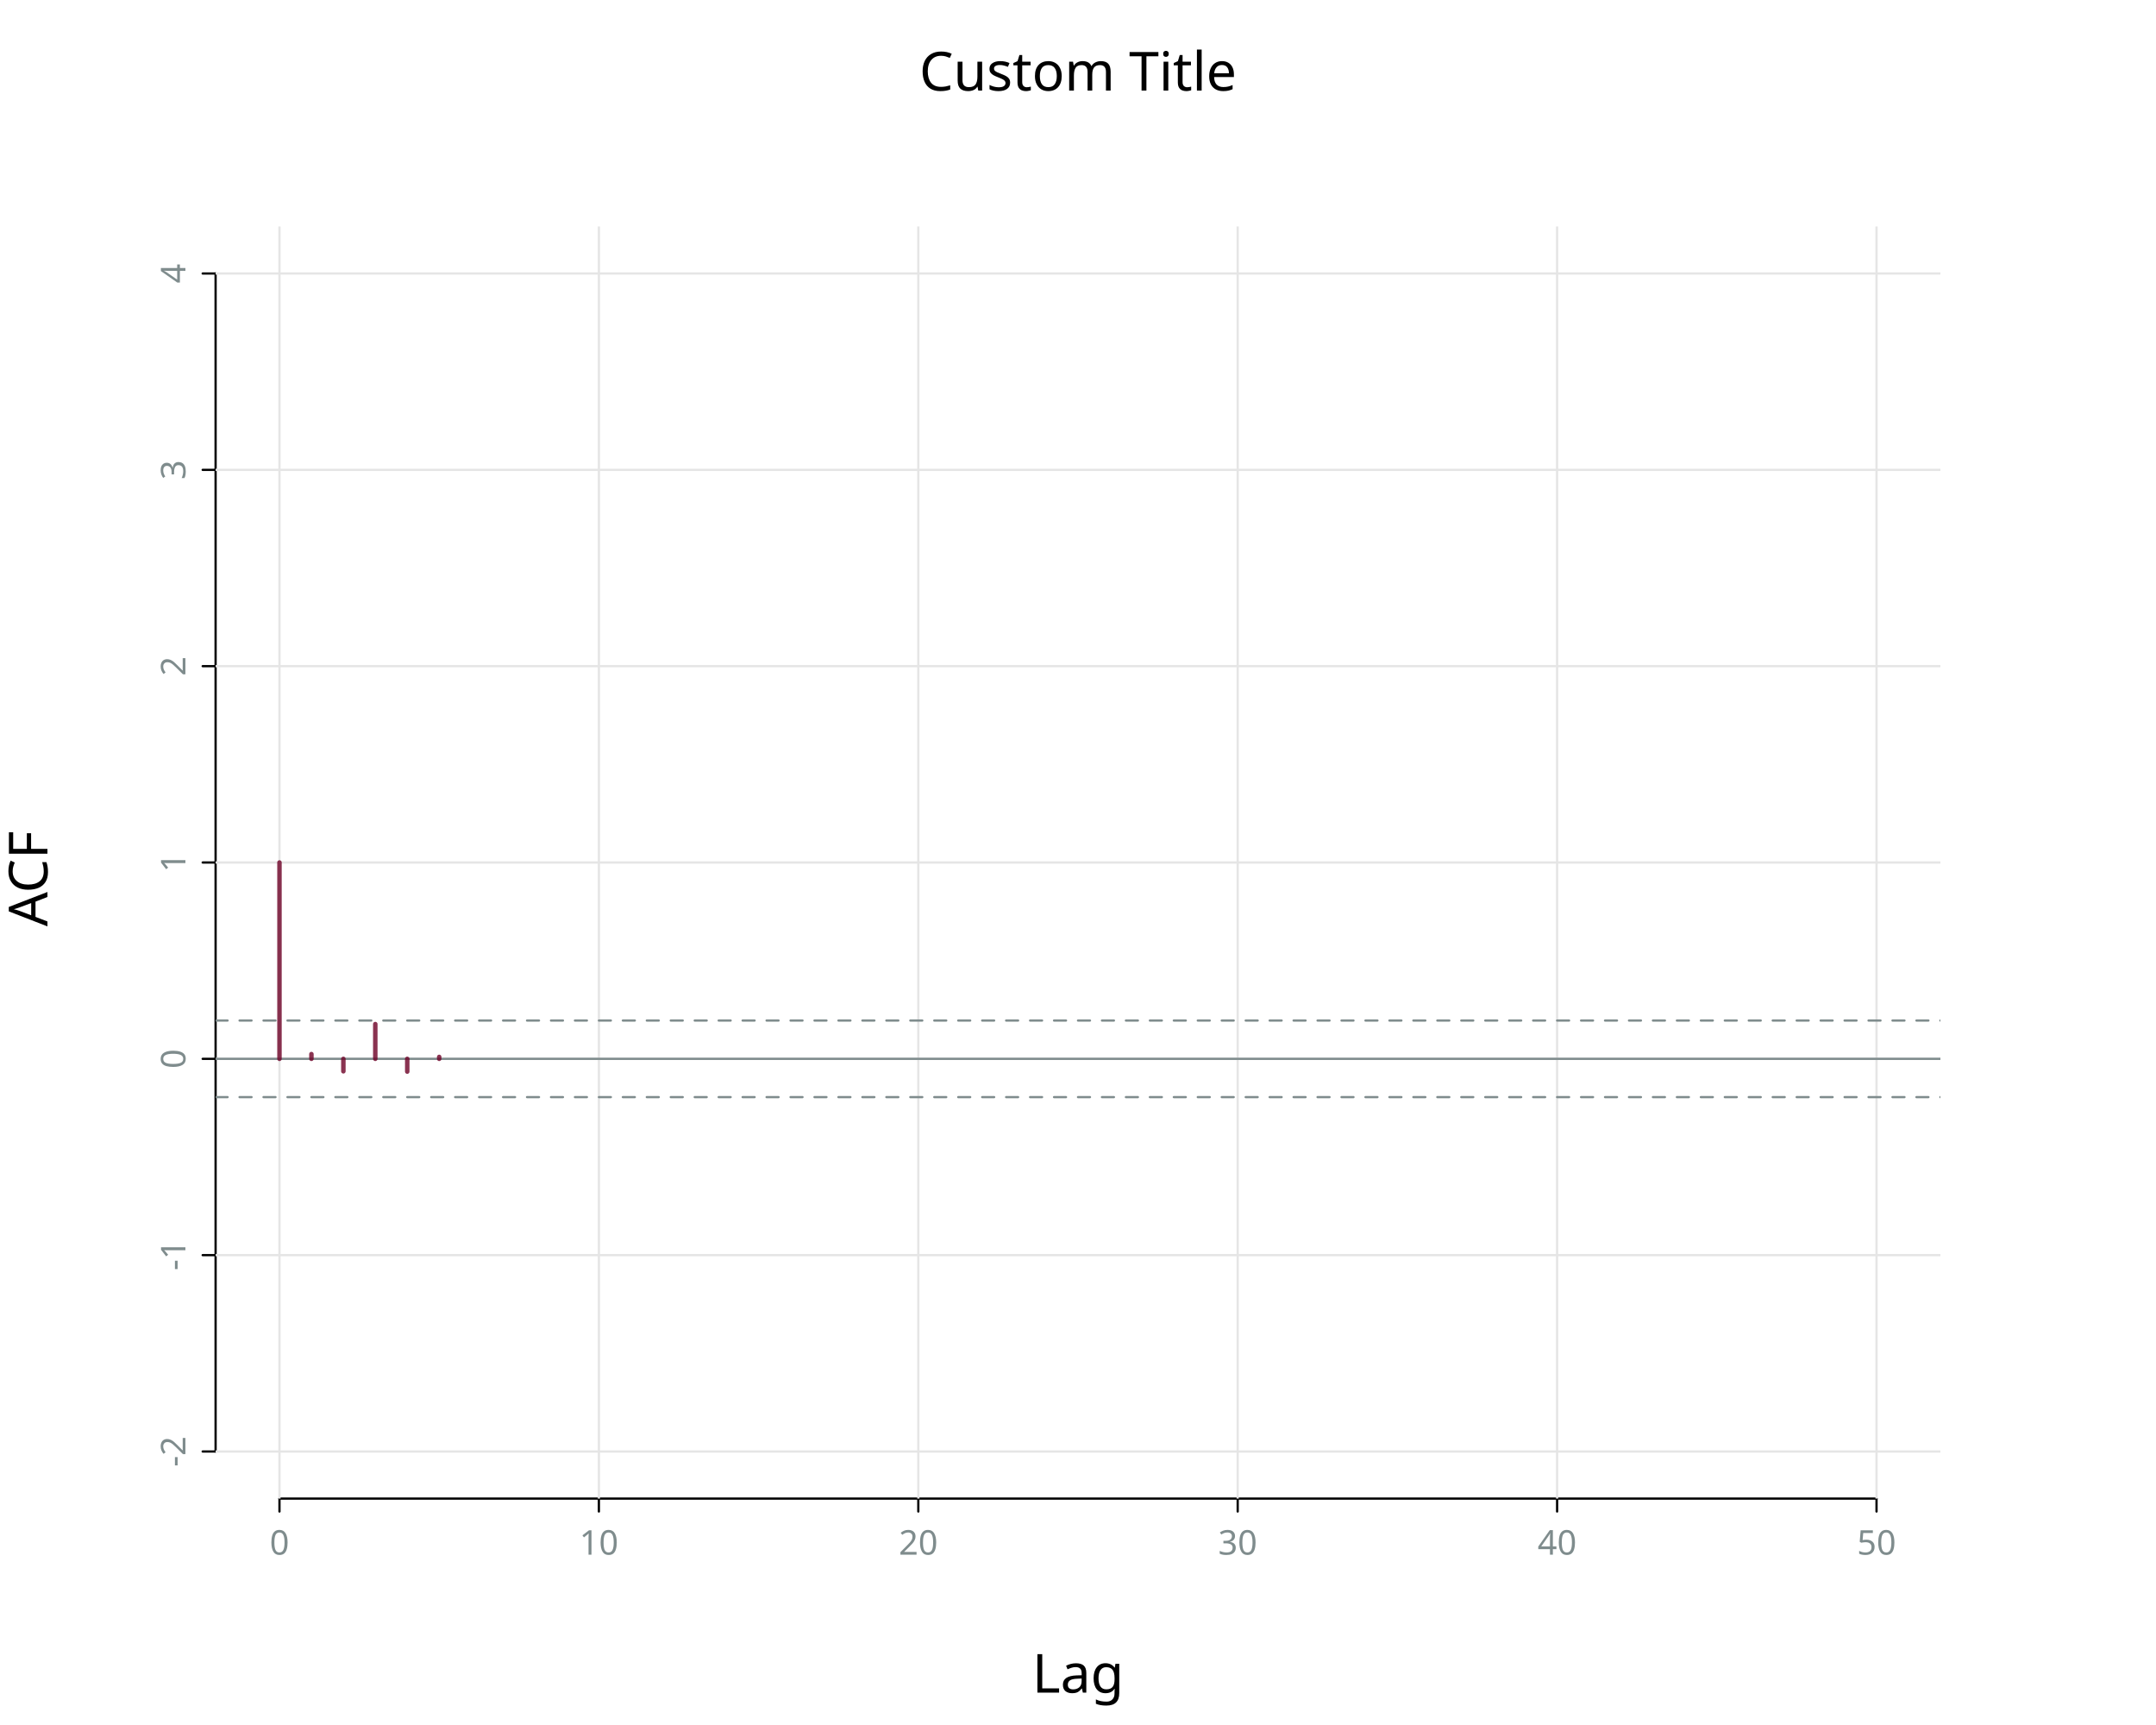
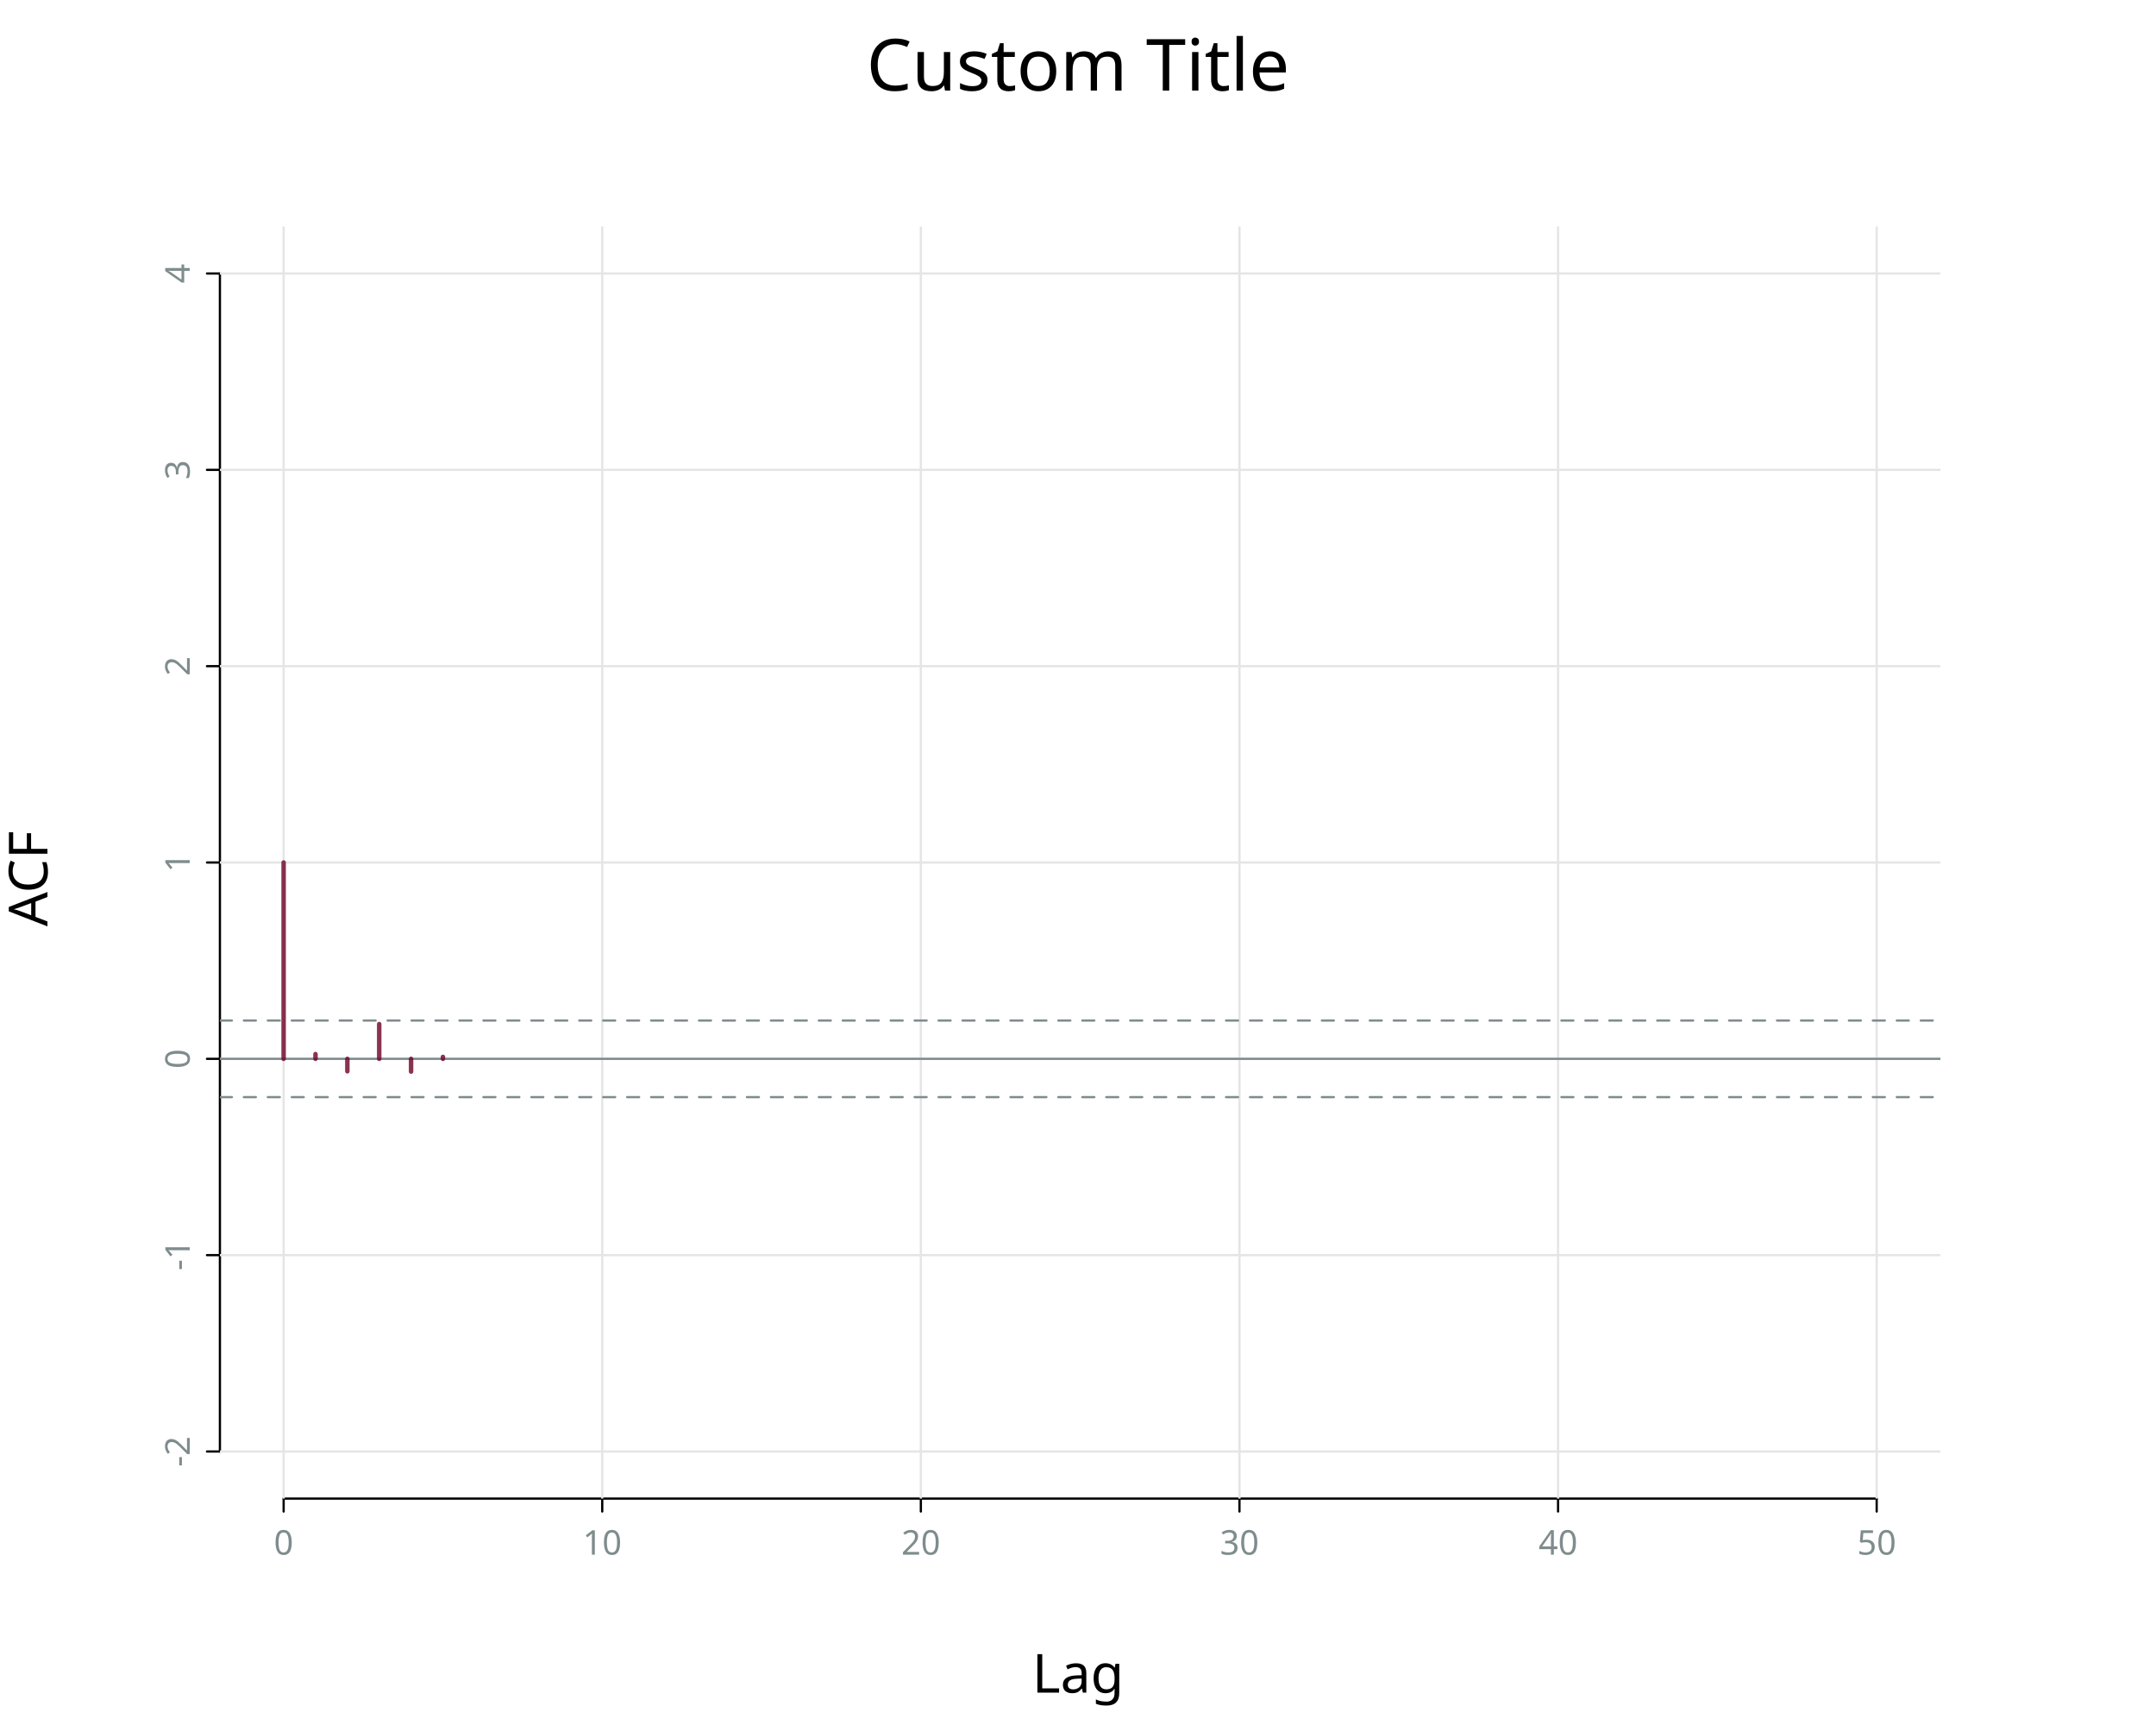
<svg xmlns="http://www.w3.org/2000/svg" class="svglite" data-engine-version="2.0" width="720.00pt" height="576.00pt" viewBox="0 0 720.00 576.00">
  <defs>
    <style type="text/css">
    .svglite line, .svglite polyline, .svglite polygon, .svglite path, .svglite rect, .svglite circle {
      fill: none;
      stroke: #000000;
      stroke-linecap: round;
      stroke-linejoin: round;
      stroke-miterlimit: 10.00;
    }
  </style>
  </defs>
  <rect width="100%" height="100%" style="stroke: none; fill: #FFFFFF;" />
  <defs>
    <clipPath id="cpMC4wMHw3MjAuMDB8MC4wMHw1NzYuMDA=">
      <rect x="0.00" y="0.00" width="720.00" height="576.00" />
    </clipPath>
  </defs>
  <g clip-path="url(#cpMC4wMHw3MjAuMDB8MC4wMHw1NzYuMDA=)">
-     <line x1="93.33" y1="500.40" x2="626.67" y2="500.40" style="stroke-width: 0.75;" />
-     <line x1="93.33" y1="500.40" x2="93.33" y2="504.72" style="stroke-width: 0.75;" />
-     <line x1="200.00" y1="500.40" x2="200.00" y2="504.72" style="stroke-width: 0.75;" />
-     <line x1="306.67" y1="500.40" x2="306.67" y2="504.72" style="stroke-width: 0.75;" />
-     <line x1="413.33" y1="500.40" x2="413.33" y2="504.72" style="stroke-width: 0.75;" />
-     <line x1="520.00" y1="500.40" x2="520.00" y2="504.72" style="stroke-width: 0.75;" />
-     <line x1="626.67" y1="500.40" x2="626.67" y2="504.72" style="stroke-width: 0.75;" />
-     <text x="93.33" y="519.12" text-anchor="middle" style="font-size: 11.40px; fill: #7F8C8D; font-family: sans;" textLength="6.34px" lengthAdjust="spacingAndGlyphs">0</text>
-     <text x="200.00" y="519.12" text-anchor="middle" style="font-size: 11.40px; fill: #7F8C8D; font-family: sans;" textLength="12.68px" lengthAdjust="spacingAndGlyphs">10</text>
-     <text x="306.67" y="519.12" text-anchor="middle" style="font-size: 11.40px; fill: #7F8C8D; font-family: sans;" textLength="12.68px" lengthAdjust="spacingAndGlyphs">20</text>
-     <text x="413.33" y="519.12" text-anchor="middle" style="font-size: 11.40px; fill: #7F8C8D; font-family: sans;" textLength="12.68px" lengthAdjust="spacingAndGlyphs">30</text>
-     <text x="520.00" y="519.12" text-anchor="middle" style="font-size: 11.40px; fill: #7F8C8D; font-family: sans;" textLength="12.68px" lengthAdjust="spacingAndGlyphs">40</text>
-     <text x="626.67" y="519.12" text-anchor="middle" style="font-size: 11.40px; fill: #7F8C8D; font-family: sans;" textLength="12.68px" lengthAdjust="spacingAndGlyphs">50</text>
-     <line x1="72.00" y1="484.67" x2="72.00" y2="91.33" style="stroke-width: 0.75;" />
-     <line x1="72.00" y1="484.67" x2="67.68" y2="484.67" style="stroke-width: 0.75;" />
-     <line x1="72.00" y1="419.11" x2="67.68" y2="419.11" style="stroke-width: 0.75;" />
-     <line x1="72.00" y1="353.56" x2="67.68" y2="353.56" style="stroke-width: 0.75;" />
-     <line x1="72.00" y1="288.00" x2="67.68" y2="288.00" style="stroke-width: 0.75;" />
-     <line x1="72.00" y1="222.44" x2="67.68" y2="222.44" style="stroke-width: 0.75;" />
-     <line x1="72.00" y1="156.89" x2="67.68" y2="156.89" style="stroke-width: 0.75;" />
-     <line x1="72.00" y1="91.33" x2="67.68" y2="91.33" style="stroke-width: 0.75;" />
-     <text transform="translate(61.92,484.67) rotate(-90)" text-anchor="middle" style="font-size: 11.40px; fill: #7F8C8D; font-family: sans;" textLength="10.14px" lengthAdjust="spacingAndGlyphs">-2</text>
-     <text transform="translate(61.92,419.11) rotate(-90)" text-anchor="middle" style="font-size: 11.40px; fill: #7F8C8D; font-family: sans;" textLength="10.14px" lengthAdjust="spacingAndGlyphs">-1</text>
-     <text transform="translate(61.92,353.56) rotate(-90)" text-anchor="middle" style="font-size: 11.40px; fill: #7F8C8D; font-family: sans;" textLength="6.34px" lengthAdjust="spacingAndGlyphs">0</text>
-     <text transform="translate(61.92,288.00) rotate(-90)" text-anchor="middle" style="font-size: 11.40px; fill: #7F8C8D; font-family: sans;" textLength="6.34px" lengthAdjust="spacingAndGlyphs">1</text>
-     <text transform="translate(61.92,222.44) rotate(-90)" text-anchor="middle" style="font-size: 11.40px; fill: #7F8C8D; font-family: sans;" textLength="6.34px" lengthAdjust="spacingAndGlyphs">2</text>
-     <text transform="translate(61.92,156.89) rotate(-90)" text-anchor="middle" style="font-size: 11.40px; fill: #7F8C8D; font-family: sans;" textLength="6.34px" lengthAdjust="spacingAndGlyphs">3</text>
-     <text transform="translate(61.92,91.33) rotate(-90)" text-anchor="middle" style="font-size: 11.40px; fill: #7F8C8D; font-family: sans;" textLength="6.34px" lengthAdjust="spacingAndGlyphs">4</text>
+     <line x1="94.72" y1="500.40" x2="626.72" y2="500.40" style="stroke-width: 0.75;" />
+     <line x1="94.72" y1="500.40" x2="94.72" y2="504.72" style="stroke-width: 0.75;" />
+     <line x1="201.12" y1="500.40" x2="201.12" y2="504.72" style="stroke-width: 0.75;" />
+     <line x1="307.52" y1="500.40" x2="307.52" y2="504.72" style="stroke-width: 0.75;" />
+     <line x1="413.92" y1="500.40" x2="413.92" y2="504.72" style="stroke-width: 0.75;" />
+     <line x1="520.32" y1="500.40" x2="520.32" y2="504.72" style="stroke-width: 0.75;" />
+     <line x1="626.72" y1="500.40" x2="626.72" y2="504.72" style="stroke-width: 0.75;" />
+     <text x="94.72" y="519.12" text-anchor="middle" style="font-size: 11.40px; fill: #7F8C8D; font-family: sans;" textLength="6.34px" lengthAdjust="spacingAndGlyphs">0</text>
+     <text x="201.12" y="519.12" text-anchor="middle" style="font-size: 11.40px; fill: #7F8C8D; font-family: sans;" textLength="12.68px" lengthAdjust="spacingAndGlyphs">10</text>
+     <text x="307.52" y="519.12" text-anchor="middle" style="font-size: 11.40px; fill: #7F8C8D; font-family: sans;" textLength="12.68px" lengthAdjust="spacingAndGlyphs">20</text>
+     <text x="413.92" y="519.12" text-anchor="middle" style="font-size: 11.40px; fill: #7F8C8D; font-family: sans;" textLength="12.68px" lengthAdjust="spacingAndGlyphs">30</text>
+     <text x="520.32" y="519.12" text-anchor="middle" style="font-size: 11.40px; fill: #7F8C8D; font-family: sans;" textLength="12.68px" lengthAdjust="spacingAndGlyphs">40</text>
+     <text x="626.72" y="519.12" text-anchor="middle" style="font-size: 11.40px; fill: #7F8C8D; font-family: sans;" textLength="12.68px" lengthAdjust="spacingAndGlyphs">50</text>
+     <line x1="73.44" y1="484.67" x2="73.44" y2="91.33" style="stroke-width: 0.75;" />
+     <line x1="73.44" y1="484.67" x2="69.12" y2="484.67" style="stroke-width: 0.75;" />
+     <line x1="73.44" y1="419.11" x2="69.12" y2="419.11" style="stroke-width: 0.75;" />
+     <line x1="73.44" y1="353.56" x2="69.12" y2="353.56" style="stroke-width: 0.75;" />
+     <line x1="73.44" y1="288.00" x2="69.12" y2="288.00" style="stroke-width: 0.75;" />
+     <line x1="73.44" y1="222.44" x2="69.12" y2="222.44" style="stroke-width: 0.75;" />
+     <line x1="73.44" y1="156.89" x2="69.12" y2="156.89" style="stroke-width: 0.75;" />
+     <line x1="73.44" y1="91.33" x2="69.12" y2="91.33" style="stroke-width: 0.75;" />
+     <text transform="translate(63.36,484.67) rotate(-90)" text-anchor="middle" style="font-size: 11.40px; fill: #7F8C8D; font-family: sans;" textLength="10.14px" lengthAdjust="spacingAndGlyphs">-2</text>
+     <text transform="translate(63.36,419.11) rotate(-90)" text-anchor="middle" style="font-size: 11.40px; fill: #7F8C8D; font-family: sans;" textLength="10.14px" lengthAdjust="spacingAndGlyphs">-1</text>
+     <text transform="translate(63.36,353.56) rotate(-90)" text-anchor="middle" style="font-size: 11.40px; fill: #7F8C8D; font-family: sans;" textLength="6.34px" lengthAdjust="spacingAndGlyphs">0</text>
+     <text transform="translate(63.36,288.00) rotate(-90)" text-anchor="middle" style="font-size: 11.40px; fill: #7F8C8D; font-family: sans;" textLength="6.34px" lengthAdjust="spacingAndGlyphs">1</text>
+     <text transform="translate(63.36,222.44) rotate(-90)" text-anchor="middle" style="font-size: 11.40px; fill: #7F8C8D; font-family: sans;" textLength="6.34px" lengthAdjust="spacingAndGlyphs">2</text>
+     <text transform="translate(63.36,156.89) rotate(-90)" text-anchor="middle" style="font-size: 11.40px; fill: #7F8C8D; font-family: sans;" textLength="6.34px" lengthAdjust="spacingAndGlyphs">3</text>
+     <text transform="translate(63.36,91.33) rotate(-90)" text-anchor="middle" style="font-size: 11.40px; fill: #7F8C8D; font-family: sans;" textLength="6.34px" lengthAdjust="spacingAndGlyphs">4</text>
  </g>
  <defs>
-     <clipPath id="cpNzIuMDB8NjQ4LjAwfDc1LjYwfDUwMC40MA==">
-       <rect x="72.00" y="75.60" width="576.00" height="424.80" />
+     <clipPath id="cpNzMuNDR8NjQ4LjAwfDc1LjYwfDUwMC40MA==">
+       <rect x="73.44" y="75.60" width="574.56" height="424.80" />
    </clipPath>
  </defs>
-   <g clip-path="url(#cpNzIuMDB8NjQ4LjAwfDc1LjYwfDUwMC40MA==)">
-     <line x1="72.00" y1="484.67" x2="648.00" y2="484.67" style="stroke-width: 0.75; stroke: #E5E5E5;" />
-     <line x1="72.00" y1="419.11" x2="648.00" y2="419.11" style="stroke-width: 0.75; stroke: #E5E5E5;" />
-     <line x1="72.00" y1="353.56" x2="648.00" y2="353.56" style="stroke-width: 0.75; stroke: #E5E5E5;" />
-     <line x1="72.00" y1="288.00" x2="648.00" y2="288.00" style="stroke-width: 0.75; stroke: #E5E5E5;" />
-     <line x1="72.00" y1="222.44" x2="648.00" y2="222.44" style="stroke-width: 0.75; stroke: #E5E5E5;" />
-     <line x1="72.00" y1="156.89" x2="648.00" y2="156.89" style="stroke-width: 0.75; stroke: #E5E5E5;" />
-     <line x1="72.00" y1="91.33" x2="648.00" y2="91.33" style="stroke-width: 0.75; stroke: #E5E5E5;" />
-     <line x1="93.33" y1="500.40" x2="93.33" y2="75.60" style="stroke-width: 0.75; stroke: #E5E5E5;" />
-     <line x1="200.00" y1="500.40" x2="200.00" y2="75.60" style="stroke-width: 0.75; stroke: #E5E5E5;" />
-     <line x1="306.67" y1="500.40" x2="306.67" y2="75.60" style="stroke-width: 0.75; stroke: #E5E5E5;" />
-     <line x1="413.33" y1="500.40" x2="413.33" y2="75.60" style="stroke-width: 0.75; stroke: #E5E5E5;" />
-     <line x1="520.00" y1="500.40" x2="520.00" y2="75.60" style="stroke-width: 0.75; stroke: #E5E5E5;" />
-     <line x1="626.67" y1="500.40" x2="626.67" y2="75.60" style="stroke-width: 0.75; stroke: #E5E5E5;" />
-     <line x1="72.00" y1="353.56" x2="648.00" y2="353.56" style="stroke-width: 0.75; stroke: #7F8C8D;" />
-     <line x1="72.00" y1="366.34" x2="648.00" y2="366.34" style="stroke-width: 0.75; stroke: #7F8C8D; stroke-dasharray: 4.00,4.00;" />
-     <line x1="72.00" y1="340.77" x2="648.00" y2="340.77" style="stroke-width: 0.75; stroke: #7F8C8D; stroke-dasharray: 4.00,4.00;" />
-     <line x1="93.33" y1="353.56" x2="93.33" y2="288.00" style="stroke-width: 1.50; stroke: #6D0026; stroke-opacity: 0.80;" />
-     <line x1="104.00" y1="353.56" x2="104.00" y2="351.97" style="stroke-width: 1.50; stroke: #6D0026; stroke-opacity: 0.80;" />
-     <line x1="114.67" y1="353.56" x2="114.67" y2="357.72" style="stroke-width: 1.50; stroke: #6D0026; stroke-opacity: 0.80;" />
-     <line x1="125.33" y1="353.56" x2="125.33" y2="341.95" style="stroke-width: 1.50; stroke: #6D0026; stroke-opacity: 0.80;" />
-     <line x1="136.00" y1="353.56" x2="136.00" y2="357.82" style="stroke-width: 1.50; stroke: #6D0026; stroke-opacity: 0.80;" />
-     <line x1="146.67" y1="353.56" x2="146.67" y2="352.91" style="stroke-width: 1.50; stroke: #6D0026; stroke-opacity: 0.80;" />
+   <g clip-path="url(#cpNzMuNDR8NjQ4LjAwfDc1LjYwfDUwMC40MA==)">
+     <line x1="73.44" y1="484.67" x2="648.00" y2="484.67" style="stroke-width: 0.75; stroke: #E5E5E5;" />
+     <line x1="73.44" y1="419.11" x2="648.00" y2="419.11" style="stroke-width: 0.75; stroke: #E5E5E5;" />
+     <line x1="73.44" y1="353.56" x2="648.00" y2="353.56" style="stroke-width: 0.75; stroke: #E5E5E5;" />
+     <line x1="73.44" y1="288.00" x2="648.00" y2="288.00" style="stroke-width: 0.75; stroke: #E5E5E5;" />
+     <line x1="73.44" y1="222.44" x2="648.00" y2="222.44" style="stroke-width: 0.75; stroke: #E5E5E5;" />
+     <line x1="73.44" y1="156.89" x2="648.00" y2="156.89" style="stroke-width: 0.75; stroke: #E5E5E5;" />
+     <line x1="73.44" y1="91.33" x2="648.00" y2="91.33" style="stroke-width: 0.75; stroke: #E5E5E5;" />
+     <line x1="94.72" y1="500.40" x2="94.72" y2="75.60" style="stroke-width: 0.75; stroke: #E5E5E5;" />
+     <line x1="201.12" y1="500.40" x2="201.12" y2="75.60" style="stroke-width: 0.75; stroke: #E5E5E5;" />
+     <line x1="307.52" y1="500.40" x2="307.52" y2="75.60" style="stroke-width: 0.75; stroke: #E5E5E5;" />
+     <line x1="413.92" y1="500.40" x2="413.92" y2="75.60" style="stroke-width: 0.75; stroke: #E5E5E5;" />
+     <line x1="520.32" y1="500.40" x2="520.32" y2="75.60" style="stroke-width: 0.75; stroke: #E5E5E5;" />
+     <line x1="626.72" y1="500.40" x2="626.72" y2="75.60" style="stroke-width: 0.75; stroke: #E5E5E5;" />
+     <line x1="73.44" y1="353.56" x2="648.00" y2="353.56" style="stroke-width: 0.75; stroke: #7F8C8D;" />
+     <line x1="73.44" y1="366.34" x2="648.00" y2="366.34" style="stroke-width: 0.75; stroke: #7F8C8D; stroke-dasharray: 4.00,4.00;" />
+     <line x1="73.44" y1="340.77" x2="648.00" y2="340.77" style="stroke-width: 0.75; stroke: #7F8C8D; stroke-dasharray: 4.00,4.00;" />
+     <line x1="94.72" y1="353.56" x2="94.72" y2="288.00" style="stroke-width: 1.50; stroke: #6D0026; stroke-opacity: 0.80;" />
+     <line x1="105.36" y1="353.56" x2="105.36" y2="351.97" style="stroke-width: 1.50; stroke: #6D0026; stroke-opacity: 0.80;" />
+     <line x1="116.00" y1="353.56" x2="116.00" y2="357.72" style="stroke-width: 1.50; stroke: #6D0026; stroke-opacity: 0.80;" />
+     <line x1="126.64" y1="353.56" x2="126.64" y2="341.95" style="stroke-width: 1.50; stroke: #6D0026; stroke-opacity: 0.80;" />
+     <line x1="137.28" y1="353.56" x2="137.28" y2="357.82" style="stroke-width: 1.50; stroke: #6D0026; stroke-opacity: 0.80;" />
+     <line x1="147.92" y1="353.56" x2="147.92" y2="352.91" style="stroke-width: 1.50; stroke: #6D0026; stroke-opacity: 0.80;" />
  </g>
  <g clip-path="url(#cpMC4wMHw3MjAuMDB8MC4wMHw1NzYuMDA=)">
-     <text x="360.00" y="30.24" text-anchor="middle" style="font-size: 18.00px; font-family: sans;" textLength="101.03px" lengthAdjust="spacingAndGlyphs">Custom Title</text>
+     <text x="360.00" y="30.24" text-anchor="middle" style="font-size: 24.00px; font-family: sans;" textLength="134.71px" lengthAdjust="spacingAndGlyphs">Custom Title</text>
    <text x="360.00" y="565.20" text-anchor="middle" style="font-size: 18.00px; font-family: sans;" textLength="30.03px" lengthAdjust="spacingAndGlyphs">Lag</text>
    <text transform="translate(15.84,293.40) rotate(-90)" text-anchor="middle" style="font-size: 18.00px; font-family: sans;" textLength="36.01px" lengthAdjust="spacingAndGlyphs">ACF</text>
  </g>
  <defs>
    <clipPath id="cpODcuODR8NjYwLjk2fDEwMi4yNHw0NzAuMTY=">
      <rect x="87.84" y="102.24" width="573.12" height="367.92" />
    </clipPath>
  </defs>
  <g clip-path="url(#cpODcuODR8NjYwLjk2fDEwMi4yNHw0NzAuMTY=)">
</g>
</svg>
